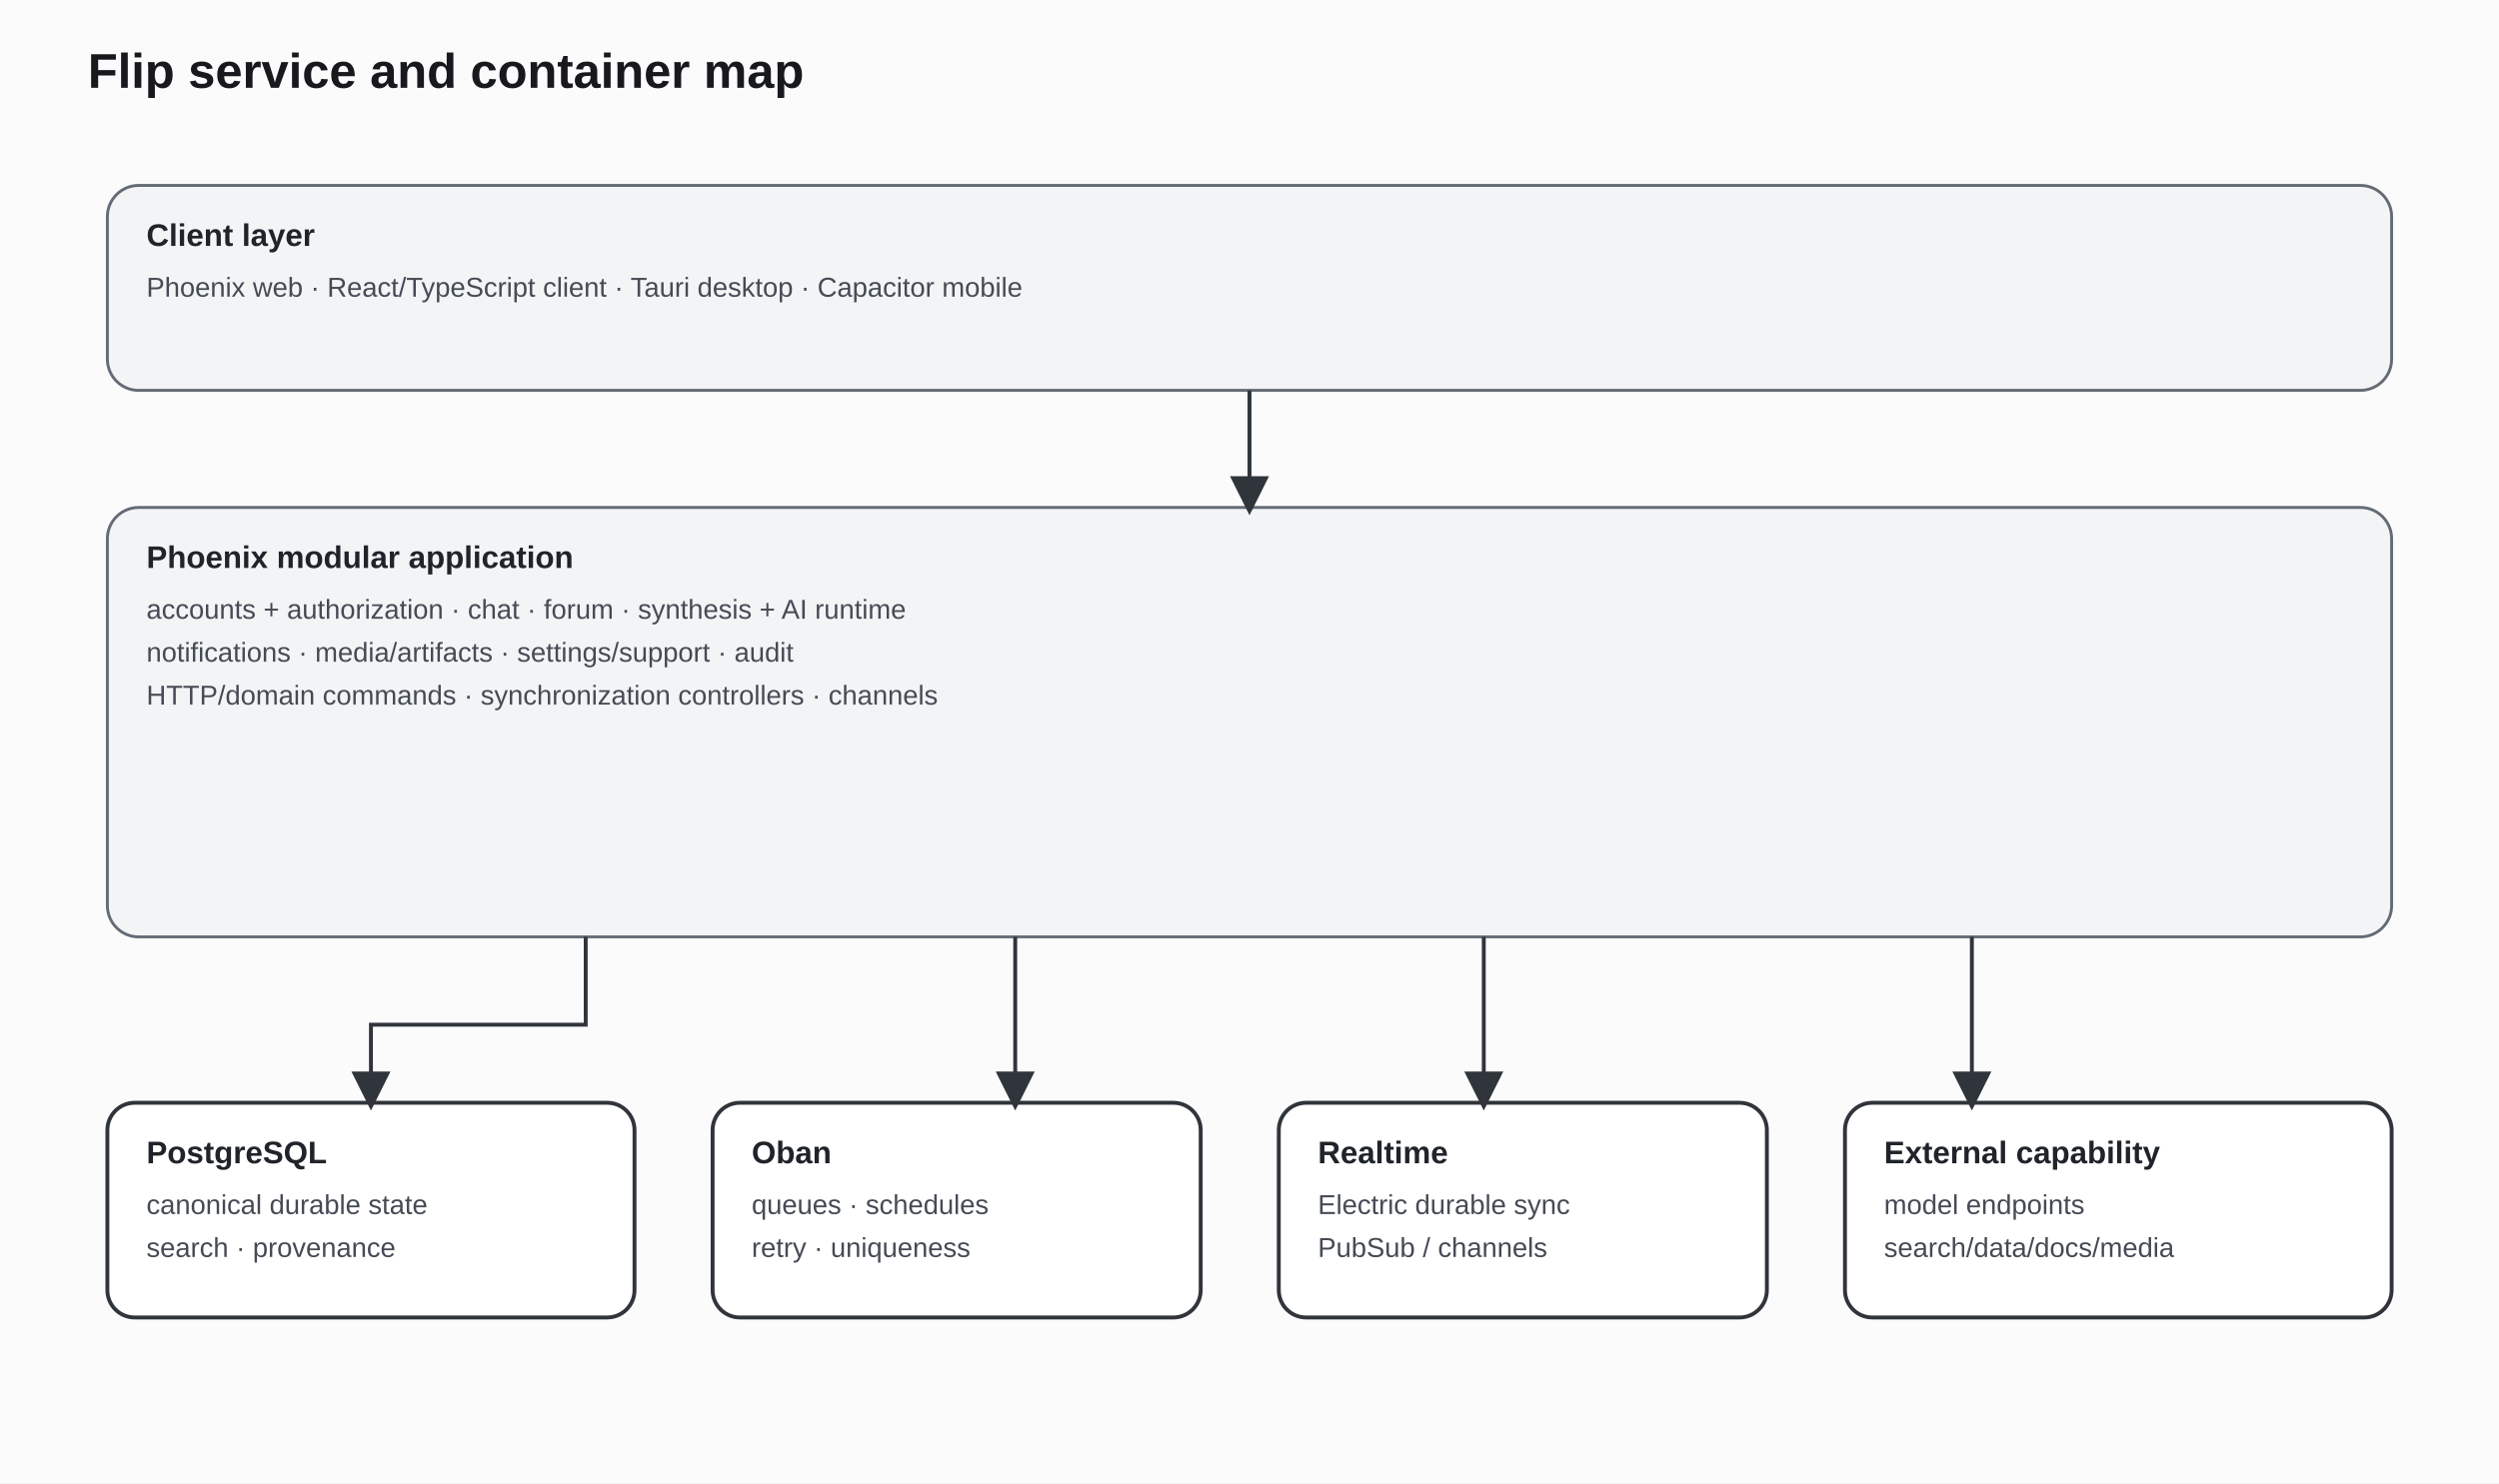
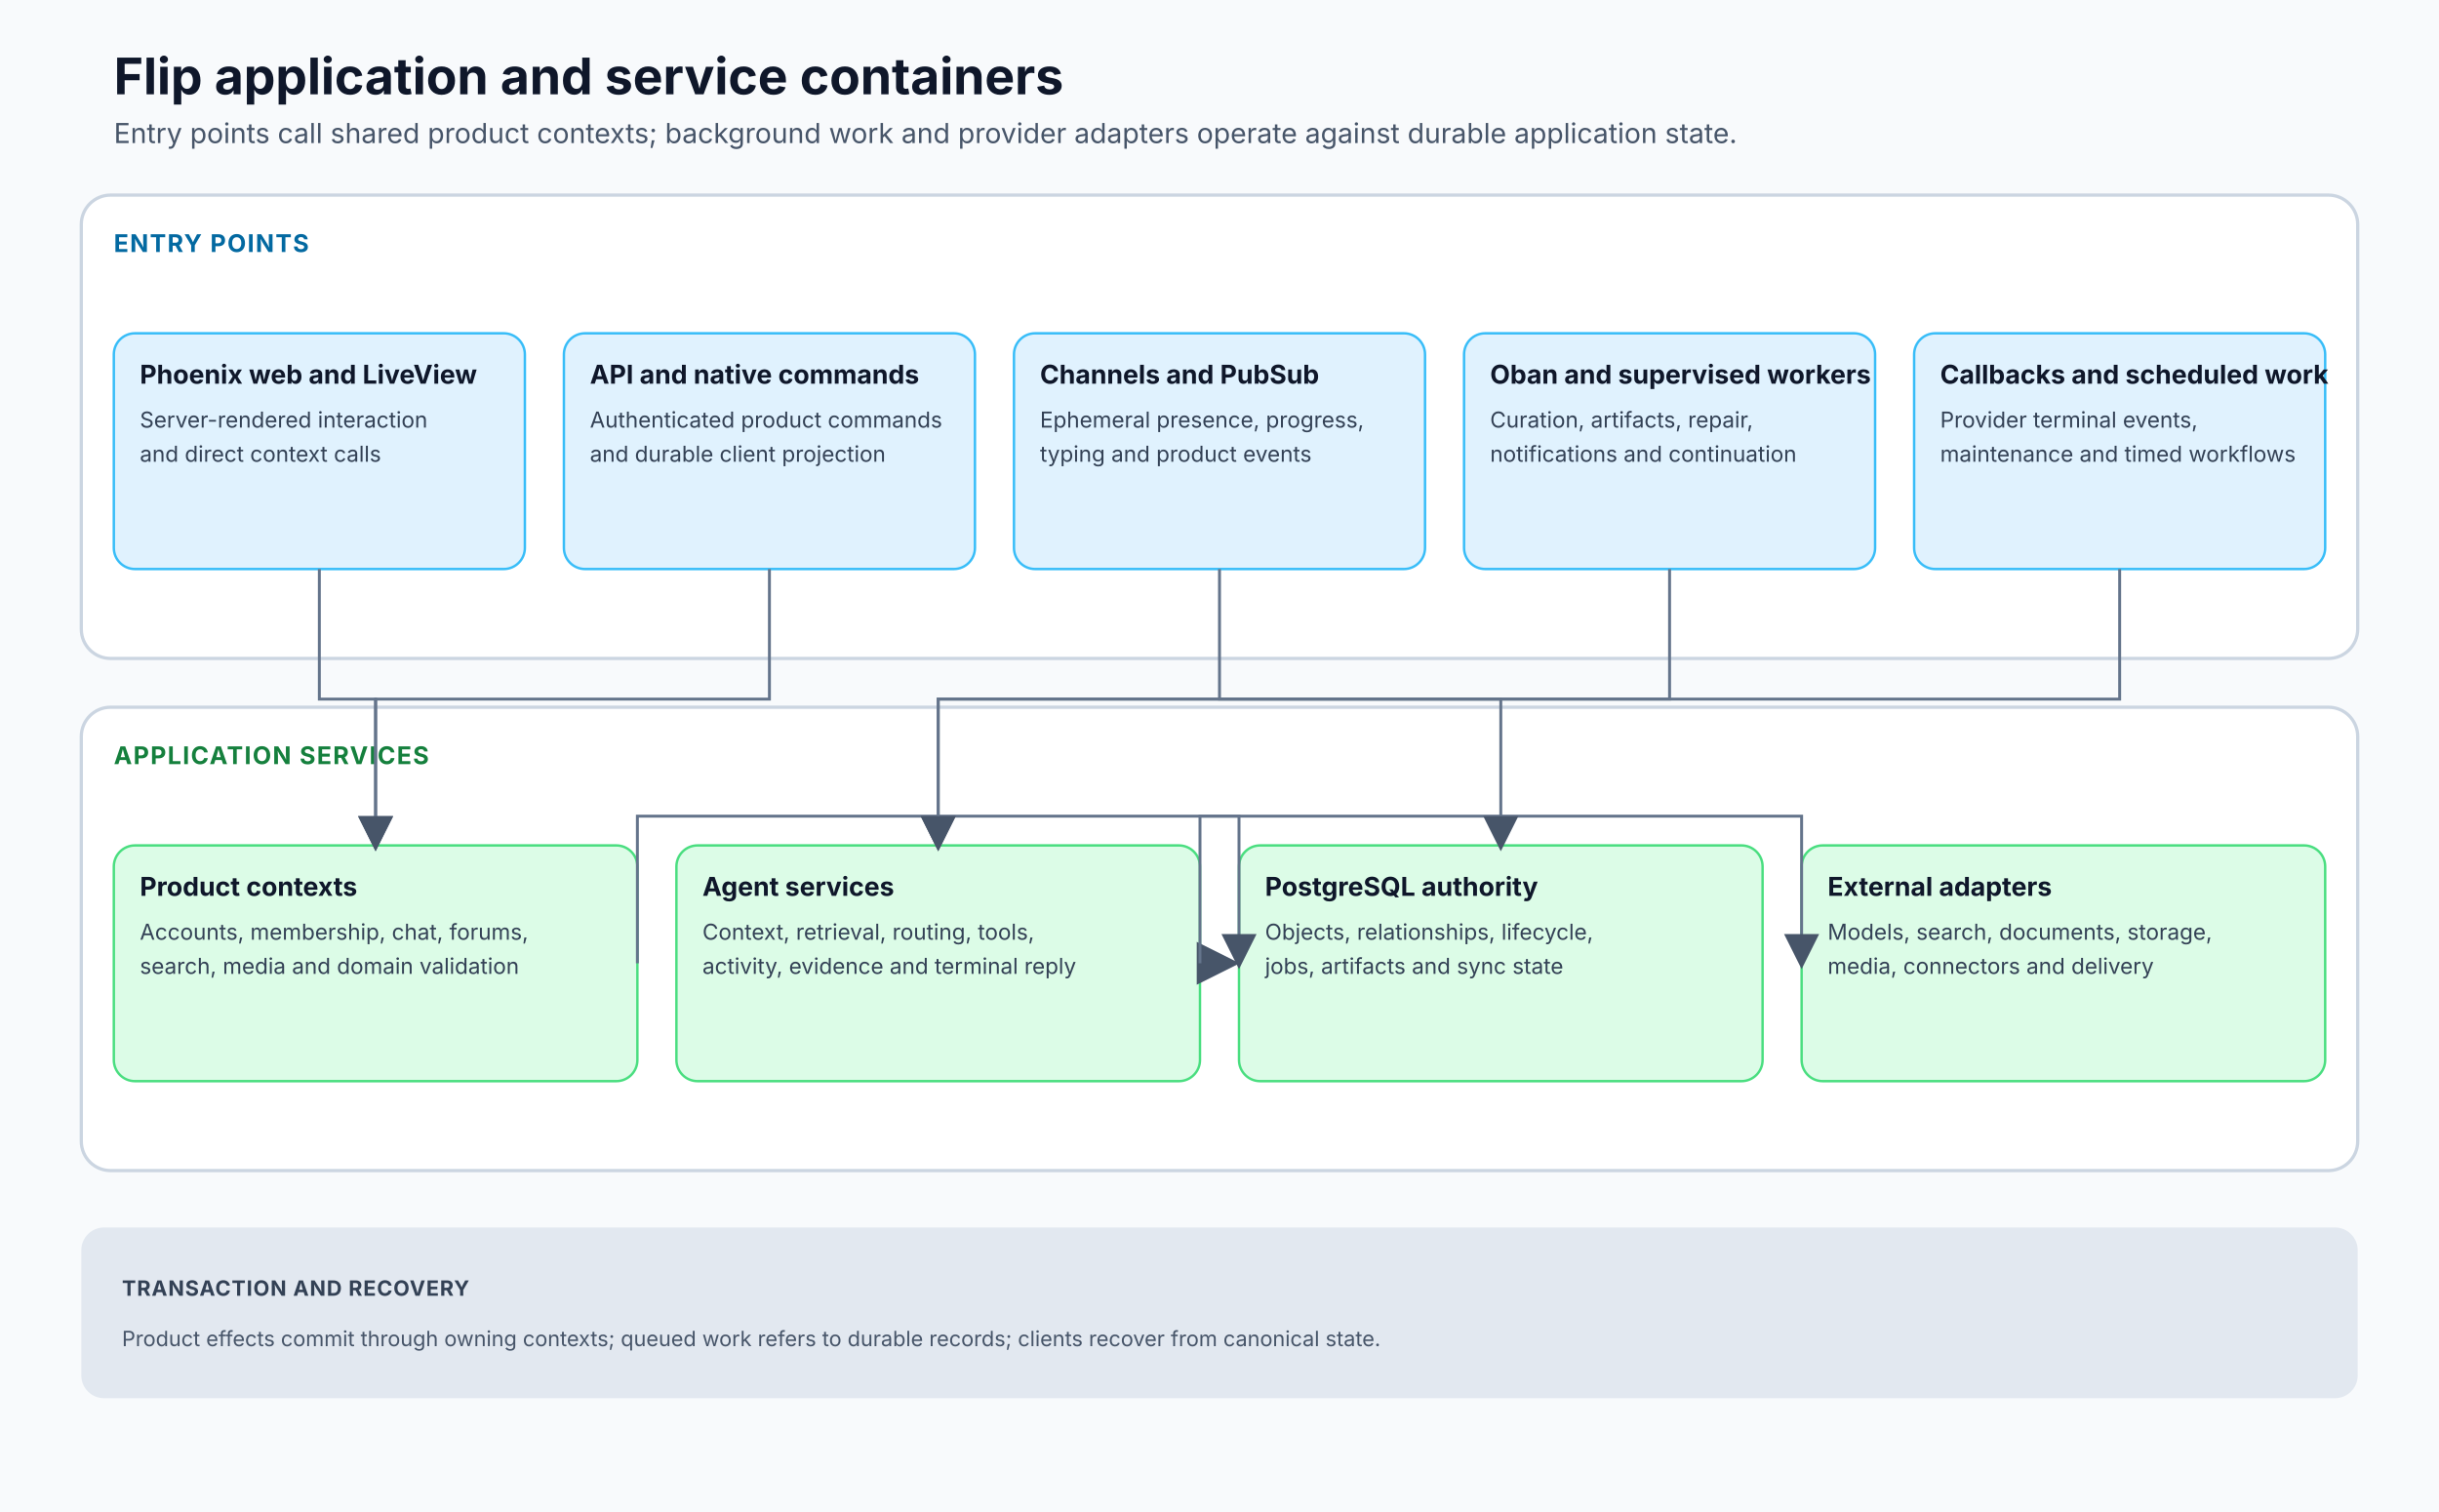
- <svg xmlns="http://www.w3.org/2000/svg" width="1280" height="760" viewBox="0 0 1280 760" role="img" aria-labelledby="title desc">
+ <svg xmlns="http://www.w3.org/2000/svg" width="1500" height="930" viewBox="0 0 1500 930" role="img" aria-labelledby="title desc">
  <defs>
-     <marker id="arrow" markerWidth="10" markerHeight="10" refX="8" refY="5" orient="auto">
-       <path d="M0,0 L10,5 L0,10 Z" fill="#30343b" />
+     <marker id="arrow" markerWidth="12" markerHeight="12" refX="10" refY="6" orient="auto">
+       <path d="M0 0 L12 6 L0 12 Z" fill="#475569" />
    </marker>
-     <style>
-             .bg{fill:#fbfbfc}.box{fill:#fff;stroke:#30343b;stroke-width:2;rx:14}
-             .soft{fill:#f3f4f6;stroke:#646b75;stroke-width:1.5;rx:16}
-             .decision{fill:#fff;stroke:#30343b;stroke-width:2}
-             .title{font:700 25px Arial,sans-serif;fill:#17191d}
-             .head{font:700 16px Arial,sans-serif;fill:#20242a}
-             .body{font:14px Arial,sans-serif;fill:#454b55}
-             .small{font:12px Arial,sans-serif;fill:#555d68}
-             .label{font:700 12px Arial,sans-serif;fill:#30343b;letter-spacing:1px}
-             .arrow{stroke:#30343b;stroke-width:2;fill:none;marker-end:url(#arrow)}
-             .dash{stroke:#646b75;stroke-width:2;stroke-dasharray:8 7;fill:none;marker-end:url(#arrow)}
-             .line{stroke:#30343b;stroke-width:2;fill:none}
-           </style>
+     <style>.h1{font:700 31px Inter,Arial,sans-serif;fill:#0f172a}.sub{font:400 17px Inter,Arial,sans-serif;fill:#475569}.band{font:700 15px Inter,Arial,sans-serif;letter-spacing:.8px}.nt{font:700 16px Inter,Arial,sans-serif;fill:#0f172a}.nc{font:400 13.5px Inter,Arial,sans-serif;fill:#334155}.railtitle{font:700 13px Inter,Arial,sans-serif;fill:#334155;letter-spacing:.5px}.rail{font:400 13px Inter,Arial,sans-serif;fill:#475569}.arrow{stroke:#475569;stroke-width:2.2;fill:none;marker-end:url(#arrow)}.drop{stroke:#64748b;stroke-width:1.8;fill:none;marker-end:url(#arrow)}</style>
  </defs>
-   <rect class="bg" width="1280" height="760" />
-   <text x="45" y="45" class="title">Flip service and container map</text>
-   <rect class="soft" x="55" y="95" width="1170" height="105" />
-   <text x="75" y="126" class="head">Client layer</text>
-   <text x="75" y="152" class="body">Phoenix web · React/TypeScript client · Tauri desktop · Capacitor mobile</text>
-   <rect class="soft" x="55" y="260" width="1170" height="220" />
-   <text x="75" y="291" class="head">Phoenix modular application</text>
-   <text x="75" y="317" class="body">accounts + authorization · chat · forum · synthesis + AI runtime</text>
-   <text x="75" y="339" class="body">notifications · media/artifacts · settings/support · audit</text>
-   <text x="75" y="361" class="body">HTTP/domain commands · synchronization controllers · channels</text>
-   <rect class="box" x="55" y="565" width="270" height="110" />
-   <text x="75" y="596" class="head">PostgreSQL</text>
-   <text x="75" y="622" class="body">canonical durable state</text>
-   <text x="75" y="644" class="body">search · provenance</text>
-   <rect class="box" x="365" y="565" width="250" height="110" />
-   <text x="385" y="596" class="head">Oban</text>
-   <text x="385" y="622" class="body">queues · schedules</text>
-   <text x="385" y="644" class="body">retry · uniqueness</text>
-   <rect class="box" x="655" y="565" width="250" height="110" />
-   <text x="675" y="596" class="head">Realtime</text>
-   <text x="675" y="622" class="body">Electric durable sync</text>
-   <text x="675" y="644" class="body">PubSub / channels</text>
-   <rect class="box" x="945" y="565" width="280" height="110" />
-   <text x="965" y="596" class="head">External capability</text>
-   <text x="965" y="622" class="body">model endpoints</text>
-   <text x="965" y="644" class="body">search/data/docs/media</text>
-   <path class="arrow" d="M640 200 L640 260" />
-   <path class="arrow" d="M300 480 L300 525 L190 525 L190 565" />
-   <path class="arrow" d="M520 480 L520 565" />
-   <path class="arrow" d="M760 480 L760 565" />
-   <path class="arrow" d="M1010 480 L1010 565" />
+   <rect width="1500" height="930" fill="#f8fafc" />
+   <text x="70" y="58" class="h1">Flip application and service containers</text>
+   <text x="70" y="88" class="sub">Entry points call shared product contexts; background work and provider adapters operate against durable application state.</text>
+   <rect x="50" y="120" width="1400" height="285" rx="18" fill="#ffffff" stroke="#cbd5e1" stroke-width="2" />
+   <text x="70" y="155" class="band" fill="#0369a1">ENTRY POINTS</text>
+   <rect x="50" y="435" width="1400" height="285" rx="18" fill="#ffffff" stroke="#cbd5e1" stroke-width="2" />
+   <text x="70" y="470" class="band" fill="#15803d">APPLICATION SERVICES</text>
+   <rect x="70.0" y="205" width="252.8" height="145" rx="13" fill="#e0f2fe" stroke="#38bdf8" stroke-width="1.5" />
+   <text x="86.0" y="236" class="nt">Phoenix web and LiveView</text>
+   <text x="86.0" y="263" class="nc">Server-rendered interaction</text>
+   <text x="86.0" y="284" class="nc">and direct context calls</text>
+   <rect x="346.8" y="205" width="252.8" height="145" rx="13" fill="#e0f2fe" stroke="#38bdf8" stroke-width="1.5" />
+   <text x="362.8" y="236" class="nt">API and native commands</text>
+   <text x="362.8" y="263" class="nc">Authenticated product commands</text>
+   <text x="362.8" y="284" class="nc">and durable client projection</text>
+   <rect x="623.6" y="205" width="252.8" height="145" rx="13" fill="#e0f2fe" stroke="#38bdf8" stroke-width="1.5" />
+   <text x="639.6" y="236" class="nt">Channels and PubSub</text>
+   <text x="639.6" y="263" class="nc">Ephemeral presence, progress,</text>
+   <text x="639.6" y="284" class="nc">typing and product events</text>
+   <rect x="900.4" y="205" width="252.8" height="145" rx="13" fill="#e0f2fe" stroke="#38bdf8" stroke-width="1.5" />
+   <text x="916.4" y="236" class="nt">Oban and supervised workers</text>
+   <text x="916.4" y="263" class="nc">Curation, artifacts, repair,</text>
+   <text x="916.4" y="284" class="nc">notifications and continuation</text>
+   <rect x="1177.2" y="205" width="252.8" height="145" rx="13" fill="#e0f2fe" stroke="#38bdf8" stroke-width="1.5" />
+   <text x="1193.2" y="236" class="nt">Callbacks and scheduled work</text>
+   <text x="1193.2" y="263" class="nc">Provider terminal events,</text>
+   <text x="1193.2" y="284" class="nc">maintenance and timed workflows</text>
+   <rect x="70.0" y="520" width="322.0" height="145" rx="13" fill="#dcfce7" stroke="#4ade80" stroke-width="1.5" />
+   <text x="86.0" y="551" class="nt">Product contexts</text>
+   <text x="86.0" y="578" class="nc">Accounts, membership, chat, forums,</text>
+   <text x="86.0" y="599" class="nc">search, media and domain validation</text>
+   <rect x="416.0" y="520" width="322.0" height="145" rx="13" fill="#dcfce7" stroke="#4ade80" stroke-width="1.5" />
+   <text x="432.0" y="551" class="nt">Agent services</text>
+   <text x="432.0" y="578" class="nc">Context, retrieval, routing, tools,</text>
+   <text x="432.0" y="599" class="nc">activity, evidence and terminal reply</text>
+   <rect x="762.0" y="520" width="322.0" height="145" rx="13" fill="#dcfce7" stroke="#4ade80" stroke-width="1.5" />
+   <text x="778.0" y="551" class="nt">PostgreSQL authority</text>
+   <text x="778.0" y="578" class="nc">Objects, relationships, lifecycle,</text>
+   <text x="778.0" y="599" class="nc">jobs, artifacts and sync state</text>
+   <rect x="1108.0" y="520" width="322.0" height="145" rx="13" fill="#dcfce7" stroke="#4ade80" stroke-width="1.5" />
+   <text x="1124.0" y="551" class="nt">External adapters</text>
+   <text x="1124.0" y="578" class="nc">Models, search, documents, storage,</text>
+   <text x="1124.0" y="599" class="nc">media, connectors and delivery</text>
+   <path class="drop" d="M392.0 592.5 V502.0 H762.0 V592.5" />
+   <path class="arrow" d="M738.0 592.5 H758.0" />
+   <path class="drop" d="M738.0 592.5 V502.0 H1108.0 V592.5" />
+   <path class="drop" d="M196.4 350 V430 H231.0 V520" />
+   <path class="drop" d="M473.2 350 V430 H231.0 V520" />
+   <path class="drop" d="M750.0 350 V430 H923.0 V520" />
+   <path class="drop" d="M1026.8 350 V430 H577.0 V520" />
+   <path class="drop" d="M1303.6 350 V430 H577.0 V520" />
+   <rect x="50" y="755" width="1400" height="105" rx="14" fill="#e2e8f0" />
+   <text x="75" y="797" class="railtitle">TRANSACTION AND RECOVERY</text>
+   <text x="75" y="828" class="rail">Product effects commit through owning contexts; queued work refers to durable records; clients recover from canonical state.</text>
</svg>
